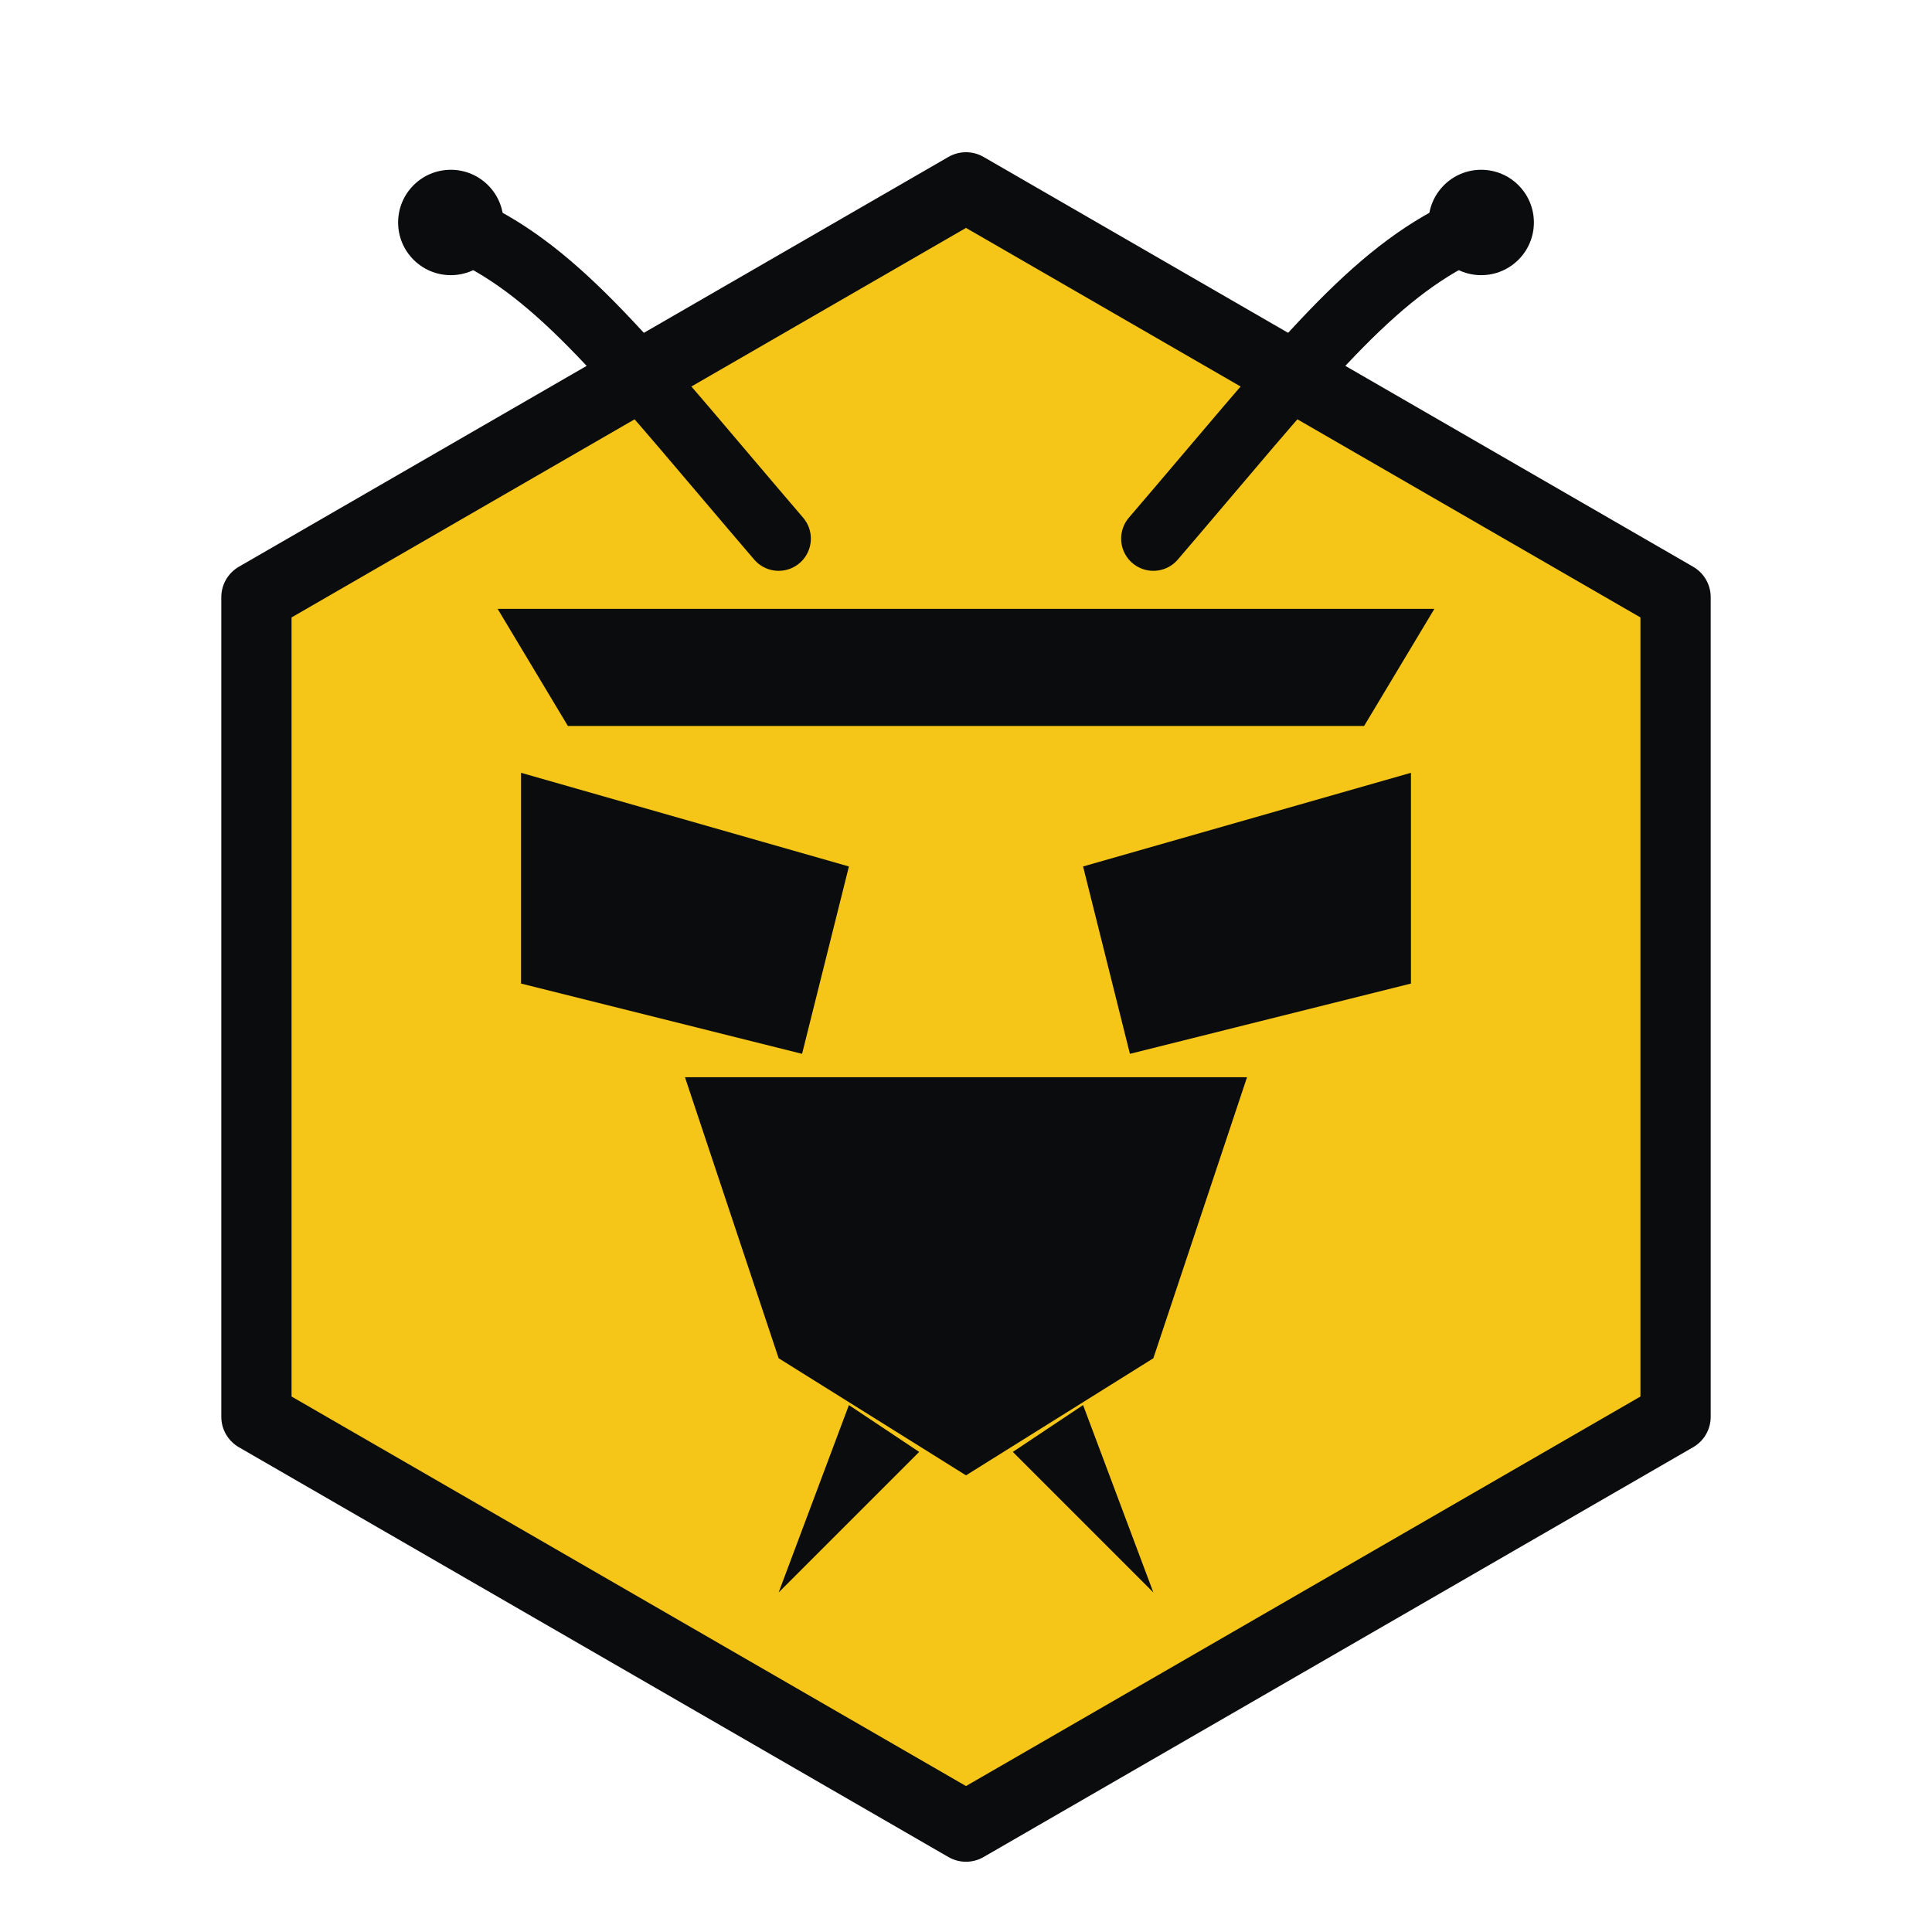
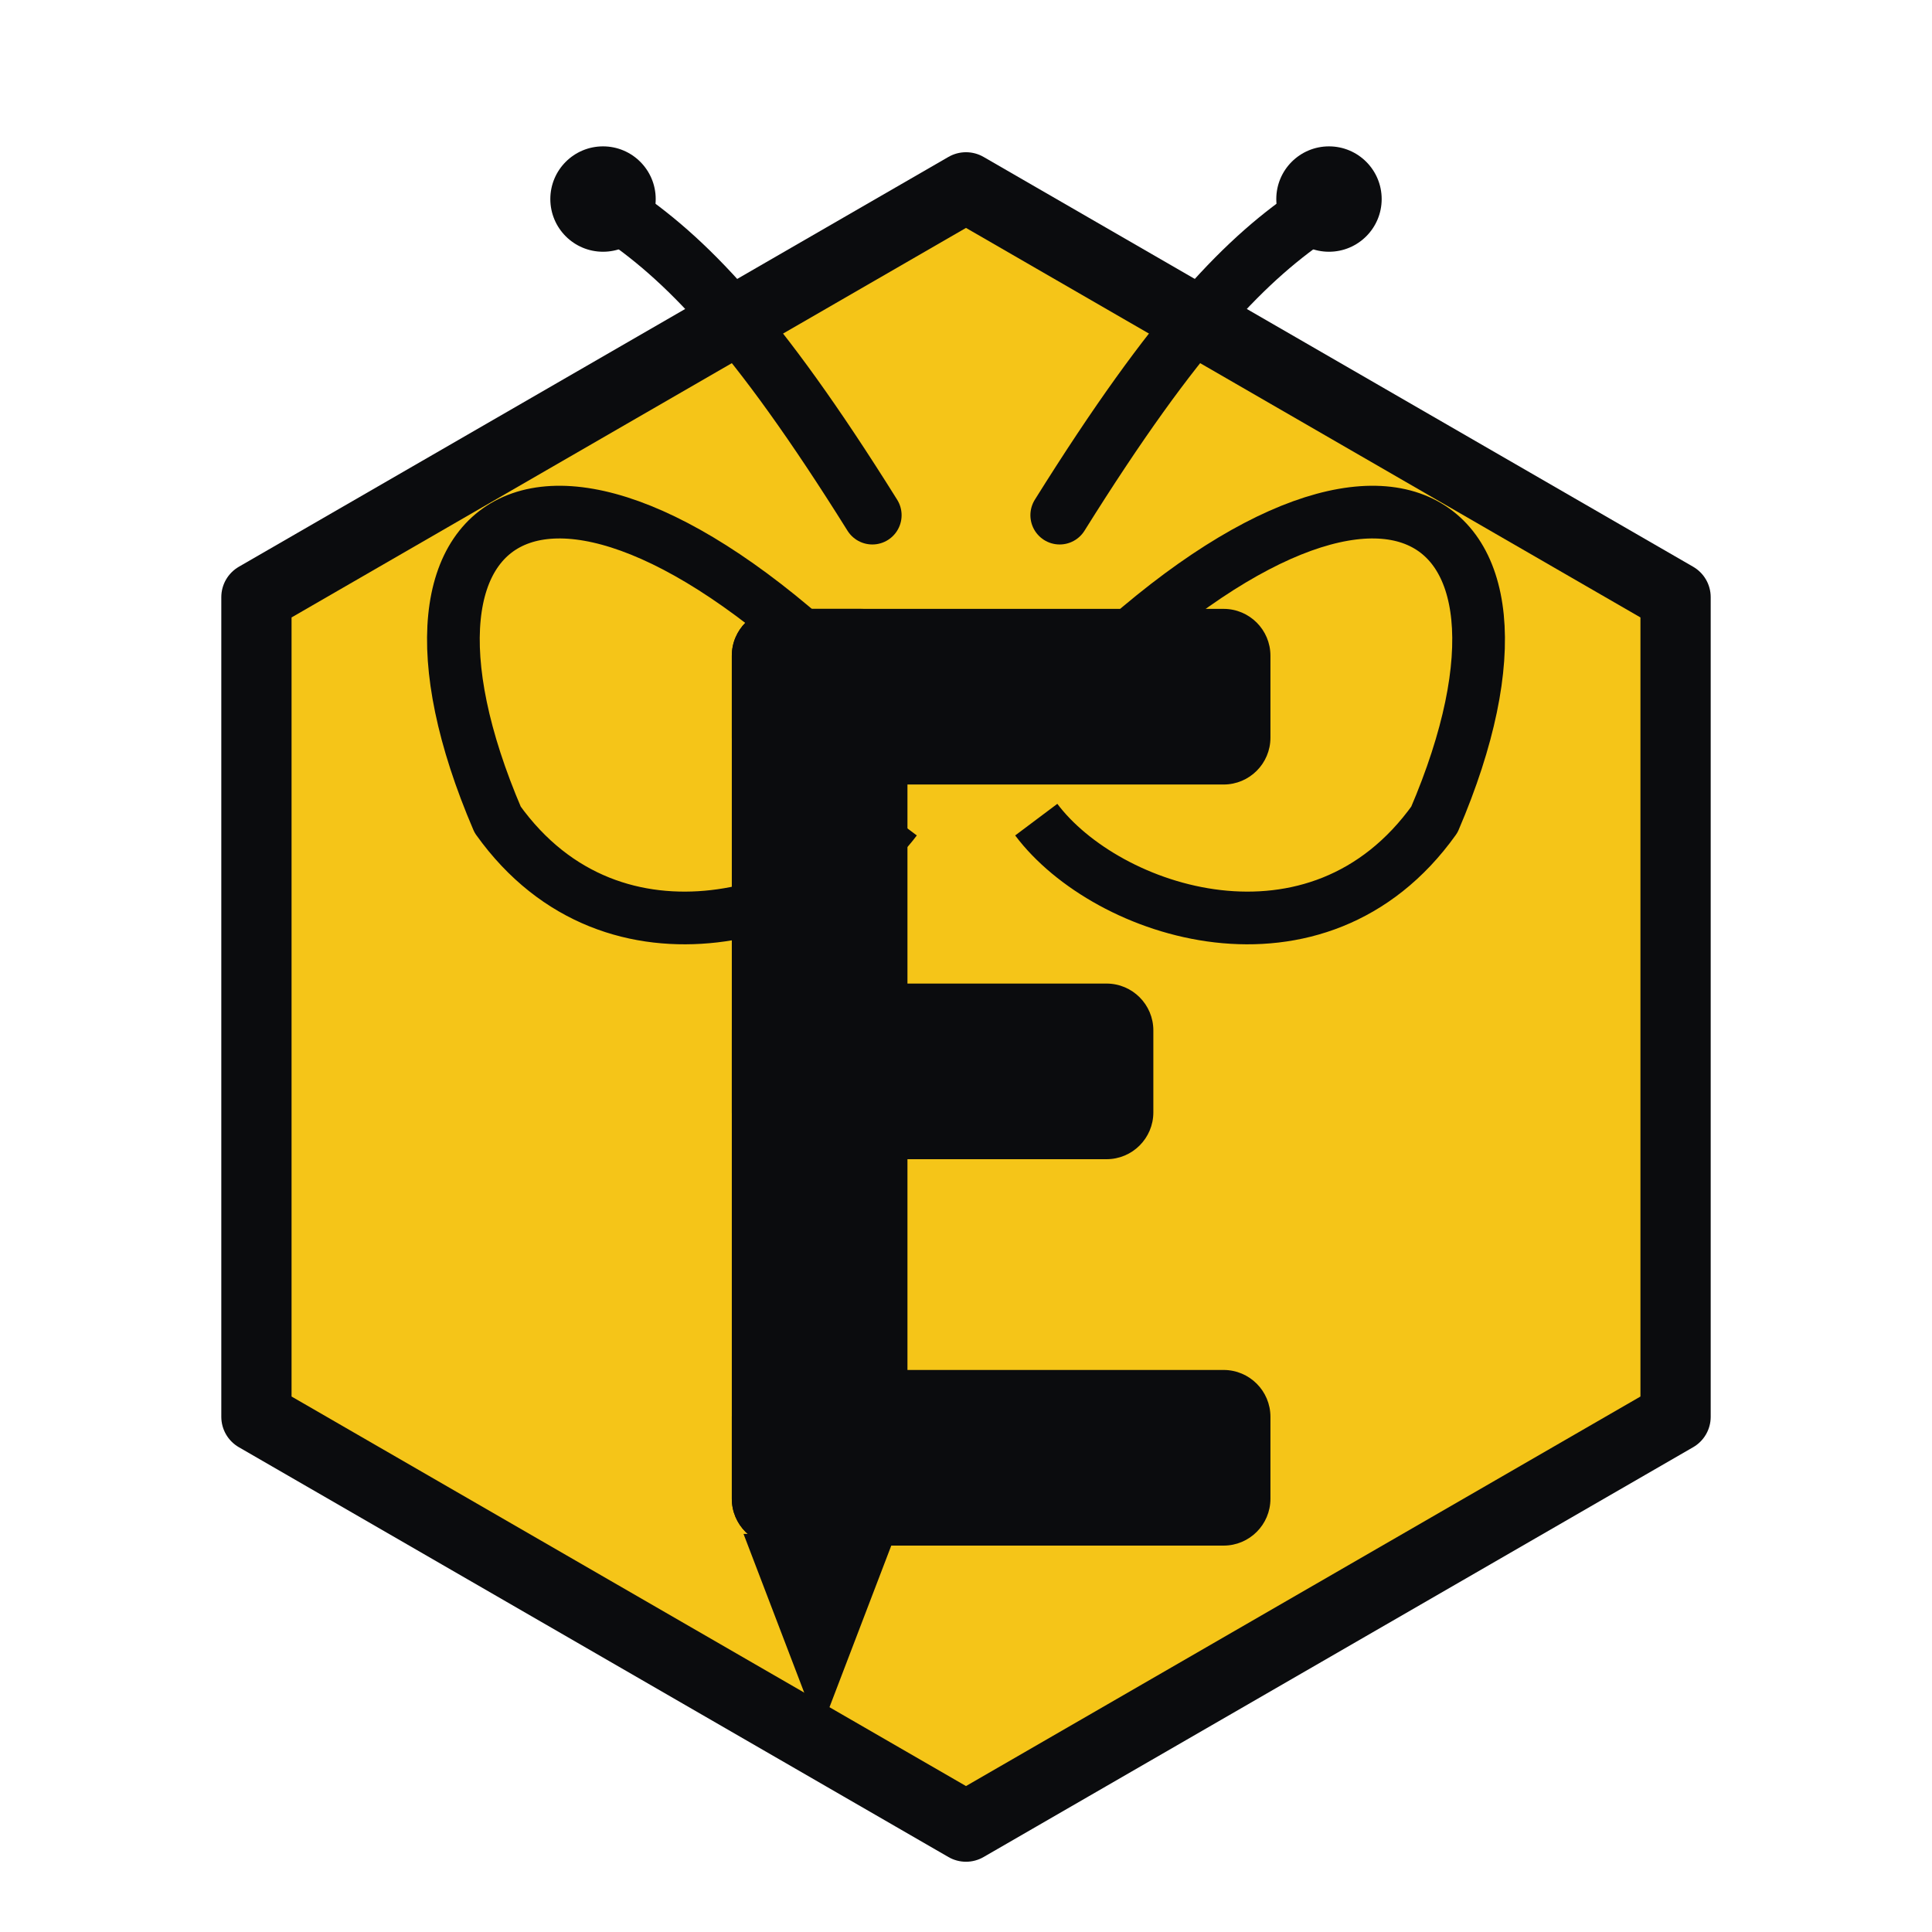
<svg xmlns="http://www.w3.org/2000/svg" viewBox="0 0 160 165" width="48" height="48">
  <polygon points="80.0,16.0 140.6,51.0 140.6,121.0 80.0,156.0 19.4,121.0 19.4,51.0" fill="#F5C518" stroke="#0B0C0E" stroke-width="6" stroke-linejoin="round" />
-   <path d="M64,46 C52,32 46,24 38,20" fill="none" stroke="#0B0C0E" stroke-width="5.5" stroke-linecap="round" />
-   <path d="M96,46 C108,32 114,24 122,20" fill="none" stroke="#0B0C0E" stroke-width="5.5" stroke-linecap="round" />
-   <circle cx="36" cy="19" r="4.5" fill="#0B0C0E" />
-   <circle cx="124" cy="19" r="4.5" fill="#0B0C0E" />
-   <polygon points="40,52 120,52 114,62 46,62" fill="#0B0C0E" />
-   <polygon points="42,66 70,74 66,90 42,84" fill="#0B0C0E" />
-   <polygon points="118,66 90,74 94,90 118,84" fill="#0B0C0E" />
-   <polygon points="56,92 104,92 96,116 80,126 64,116" fill="#0B0C0E" />
-   <polygon points="70,120 64,136 76,124" fill="#0B0C0E" />
-   <polygon points="90,120 96,136 84,124" fill="#0B0C0E" />
+   <path d="M74,62 C46,32 28,42 40,70 C50,84 68,78 74,70" fill="none" stroke="#0B0C0E" stroke-width="4.5" stroke-linejoin="round" />
+   <path d="M86,62 C114,32 132,42 120,70 C110,84 92,78 86,70" fill="none" stroke="#0B0C0E" stroke-width="4.5" stroke-linejoin="round" />
+   <path d="M72,44 C62,28 56,22 50,18" fill="none" stroke="#0B0C0E" stroke-width="5" stroke-linecap="round" />
+   <path d="M88,44 C98,28 104,22 110,18" fill="none" stroke="#0B0C0E" stroke-width="5" stroke-linecap="round" />
+   <circle cx="49" cy="17" r="4.5" fill="#0B0C0E" />
+   <circle cx="111" cy="17" r="4.5" fill="#0B0C0E" />
+   <rect x="60" y="52" width="15" height="80" rx="4" fill="#0B0C0E" />
+   <rect x="60" y="52" width="46" height="15" rx="4" fill="#0B0C0E" />
+   <rect x="60" y="84" width="36" height="15" rx="4" fill="#0B0C0E" />
+   <rect x="60" y="117" width="46" height="15" rx="4" fill="#0B0C0E" />
+   <polygon points="61,131 74,131 67.5,148" fill="#0B0C0E" />
</svg>
